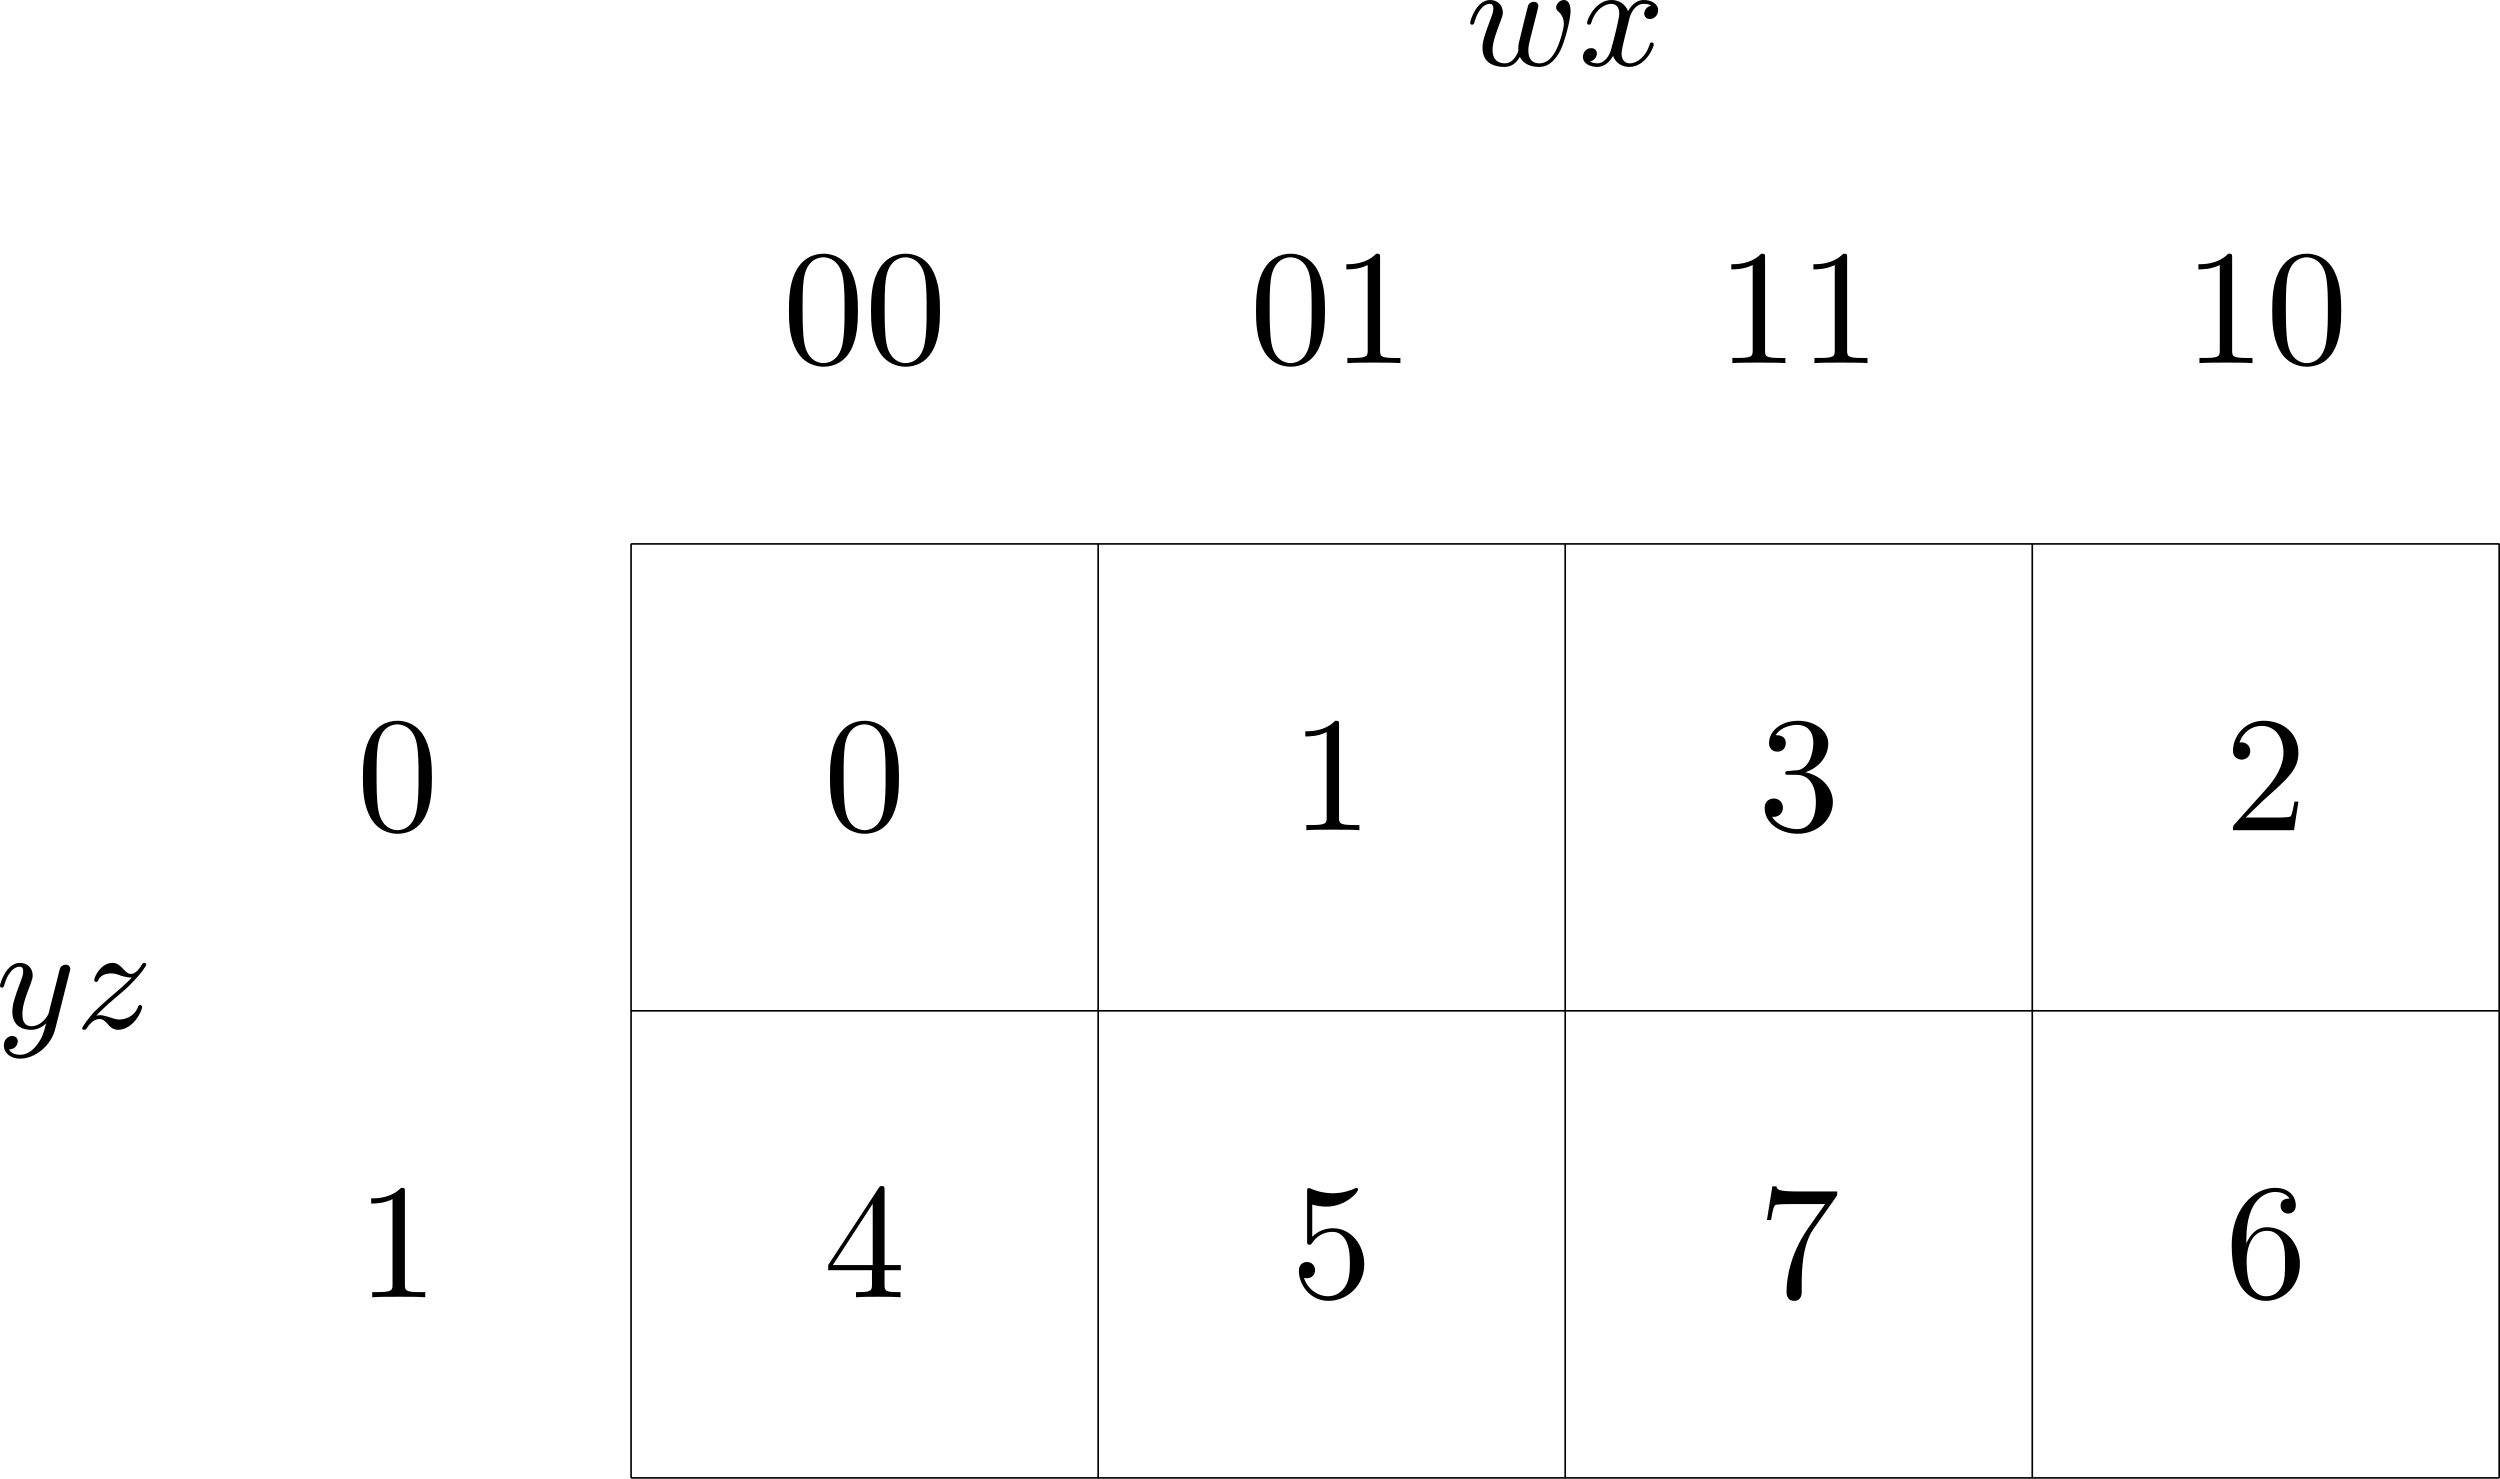
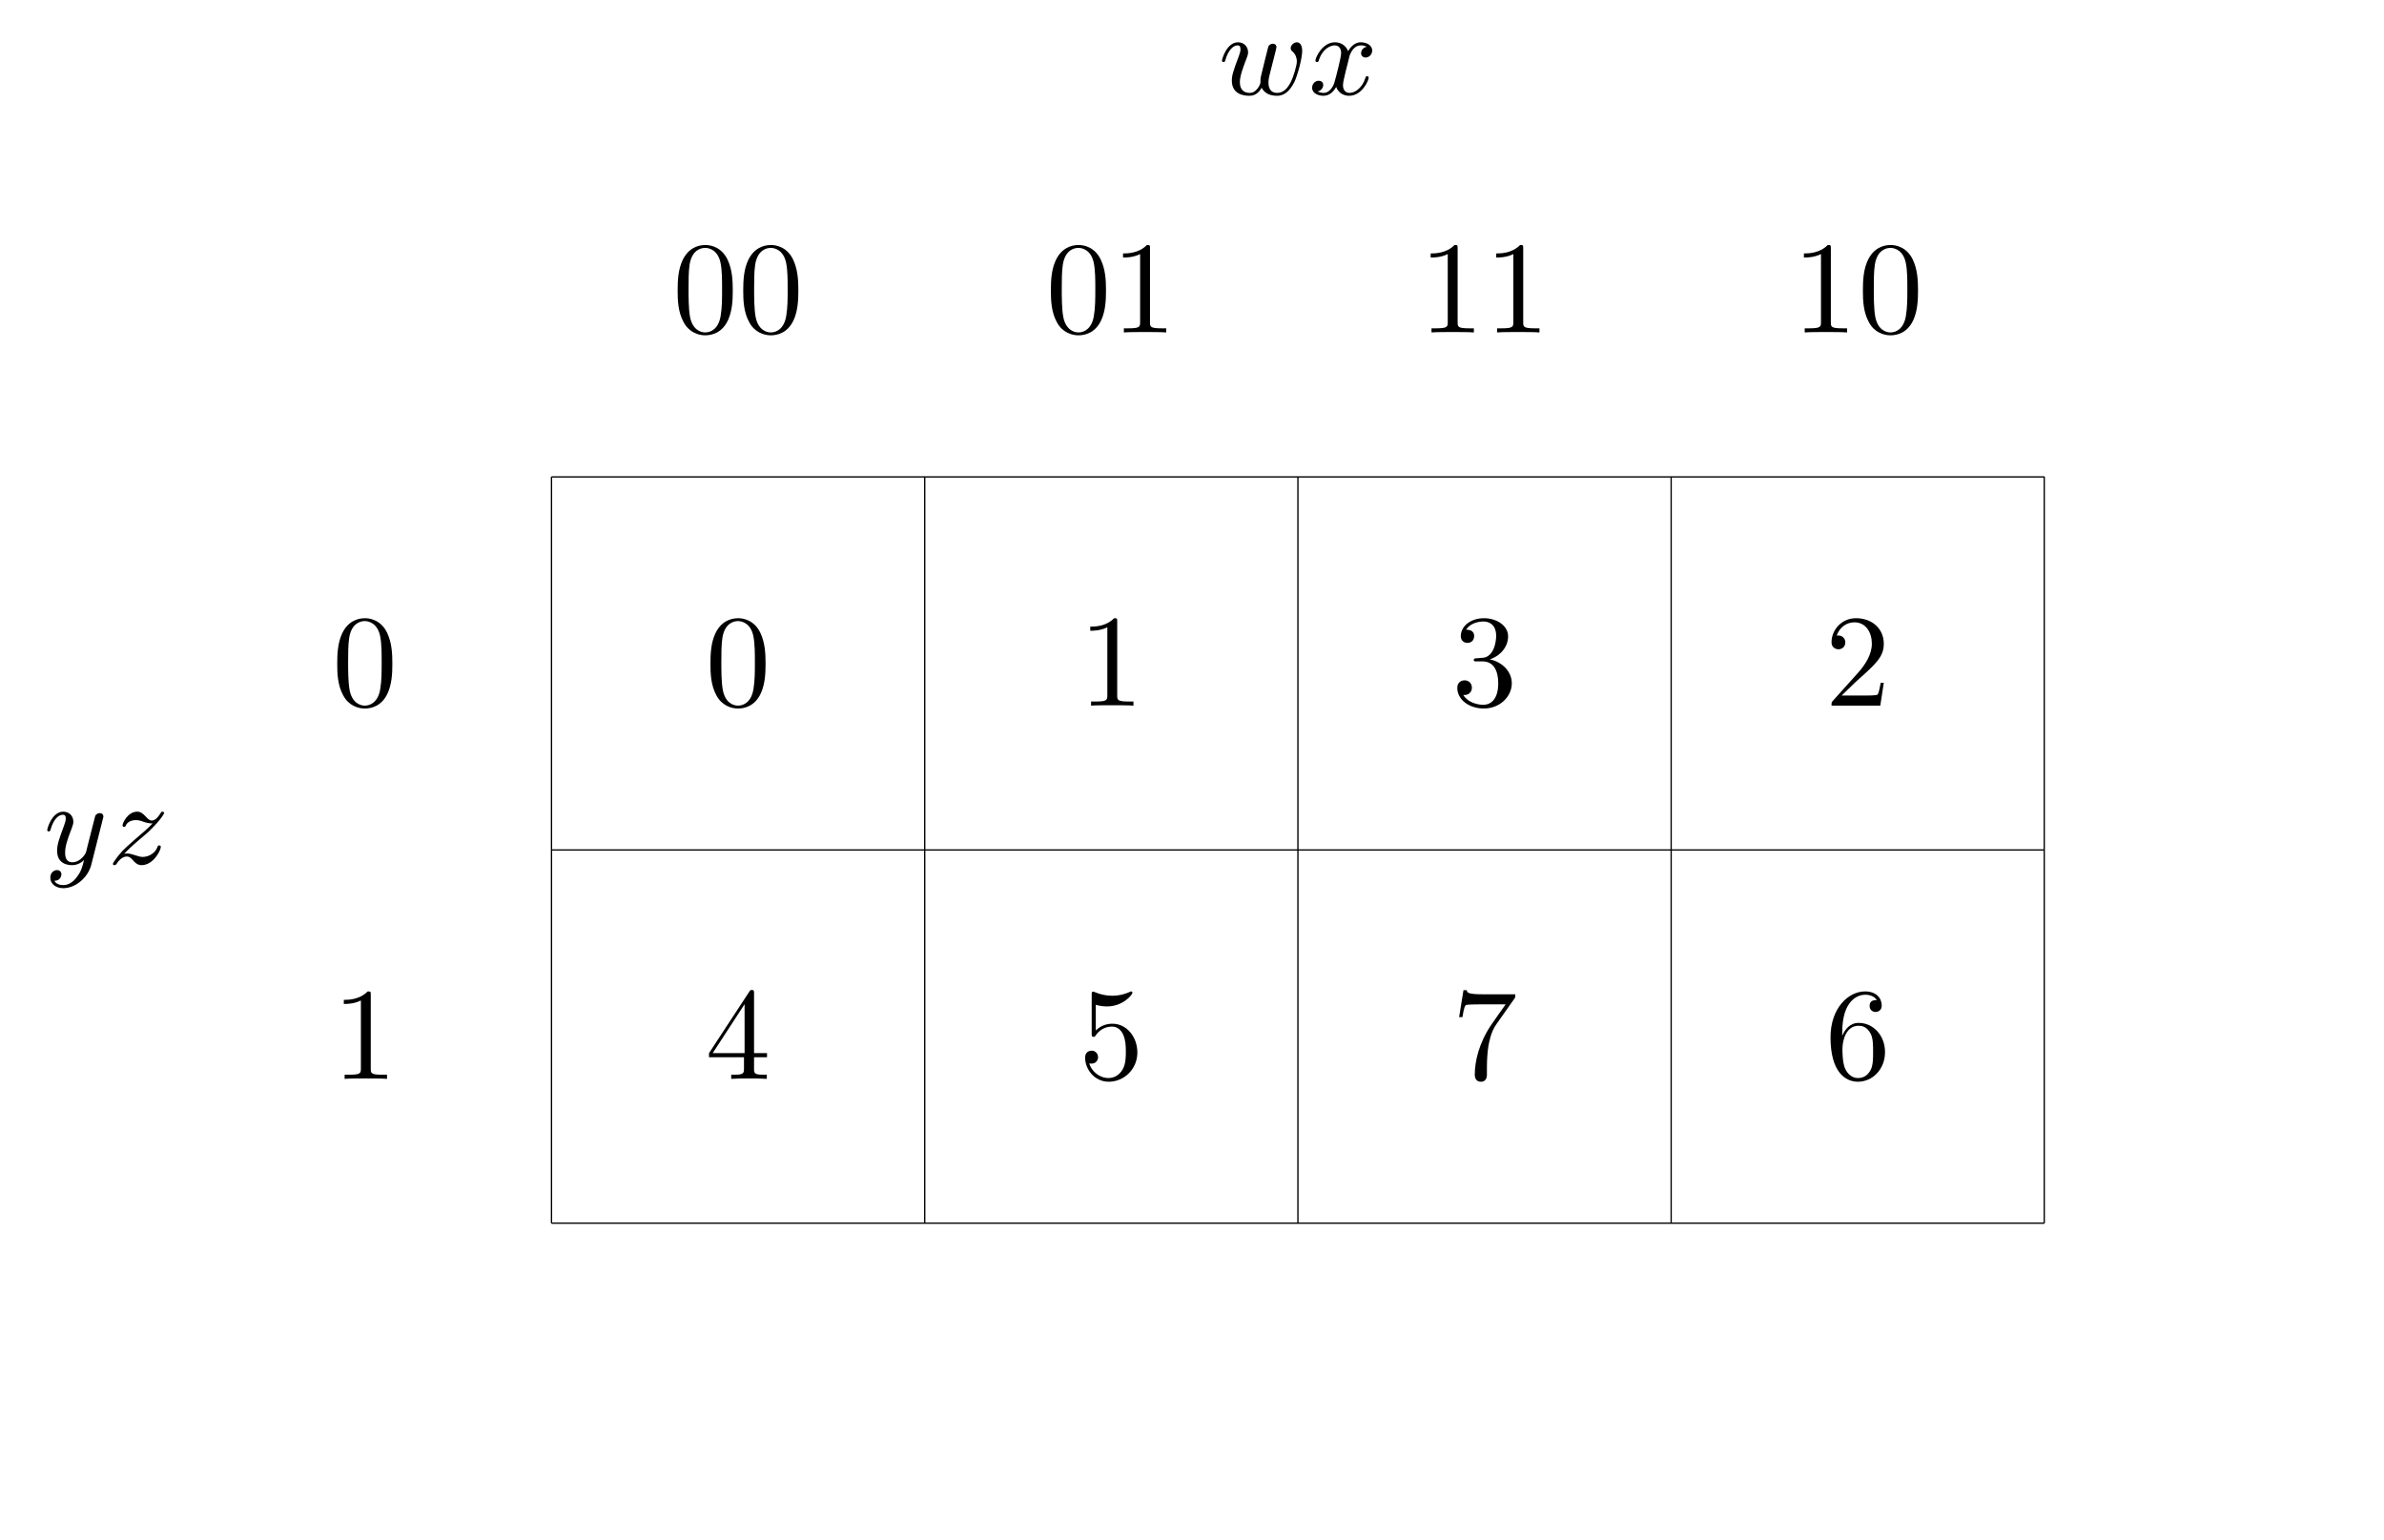
- <svg xmlns="http://www.w3.org/2000/svg" xmlns:xlink="http://www.w3.org/1999/xlink" width="151.725pt" height="89.744pt" viewBox="0 0 151.725 89.744" version="1.1" id="svg126">
+ <svg xmlns="http://www.w3.org/2000/svg" xmlns:xlink="http://www.w3.org/1999/xlink" width="181.067pt" height="116.93pt" viewBox="0 0 181.067 116.93" version="1.1" id="svg126">
  <defs id="defs42">
    <g id="g40">
      <g id="glyph-0-0" />
      <g id="glyph-0-1">
-         <path d="m 4.281,-3.062 c 0.047,-0.188 0.125,-0.5 0.125,-0.547 0,-0.109 -0.078,-0.25 -0.281,-0.25 -0.109,0 -0.281,0.062 -0.344,0.234 -0.016,0.062 -0.453,1.781 -0.5,2.016 C 3.219,-1.391 3.188,-1.25 3.188,-1.031 3.219,-0.812 3.078,-0.609 2.953,-0.438 2.75,-0.188 2.562,-0.125 2.375,-0.125 c -0.328,0 -0.75,-0.141 -0.75,-0.812 0,-0.469 0.234,-1.094 0.516,-1.828 C 2.188,-2.891 2.25,-3.047 2.25,-3.203 2.25,-3.656 1.922,-3.969 1.484,-3.969 c -0.859,0 -1.219,1.281 -1.219,1.391 0,0.078 0.062,0.109 0.125,0.109 0.094,0 0.109,-0.062 0.141,-0.172 0.188,-0.656 0.547,-1.094 0.922,-1.094 0.172,0 0.219,0.109 0.219,0.297 0,0.141 -0.047,0.312 -0.125,0.516 -0.438,1.156 -0.531,1.484 -0.531,1.859 0,1.031 0.875,1.156 1.328,1.156 0.344,0 0.672,-0.141 0.938,-0.609 0.266,0.531 0.828,0.609 1.172,0.609 0.625,0 1.016,-0.469 1.312,-1.047 0.25,-0.531 0.594,-1.812 0.594,-2.359 0,-0.625 -0.328,-0.656 -0.406,-0.656 -0.234,0 -0.469,0.234 -0.469,0.438 0,0.141 0.078,0.219 0.141,0.266 0.25,0.219 0.328,0.516 0.328,0.75 0,0.266 -0.219,1.094 -0.484,1.609 -0.203,0.391 -0.516,0.781 -1,0.781 -0.672,0 -0.672,-0.625 -0.672,-0.797 0,-0.234 0.047,-0.422 0.125,-0.734 z m 0,0" id="path3" />
+         <path d="M 4.281 -3.062 C 4.328 -3.25 4.406 -3.562 4.406 -3.609 C 4.406 -3.719 4.328 -3.859 4.125 -3.859 C 4.016 -3.859 3.844 -3.797 3.781 -3.625 C 3.766 -3.562 3.328 -1.844 3.281 -1.609 C 3.219 -1.391 3.188 -1.25 3.188 -1.031 C 3.219 -0.812 3.078 -0.609 2.953 -0.438 C 2.75 -0.188 2.562 -0.125 2.375 -0.125 C 2.047 -0.125 1.625 -0.266 1.625 -0.938 C 1.625 -1.406 1.859 -2.031 2.141 -2.766 C 2.188 -2.891 2.25 -3.047 2.25 -3.203 C 2.25 -3.656 1.922 -3.969 1.484 -3.969 C 0.625 -3.969 0.266 -2.688 0.266 -2.578 C 0.266 -2.5 0.328 -2.469 0.391 -2.469 C 0.484 -2.469 0.5 -2.531 0.531 -2.641 C 0.719 -3.297 1.078 -3.734 1.453 -3.734 C 1.625 -3.734 1.672 -3.625 1.672 -3.438 C 1.672 -3.297 1.625 -3.125 1.547 -2.922 C 1.109 -1.766 1.016 -1.438 1.016 -1.062 C 1.016 -0.031 1.891 0.094 2.344 0.094 C 2.688 0.094 3.016 -0.047 3.281 -0.516 C 3.547 0.016 4.109 0.094 4.453 0.094 C 5.078 0.094 5.469 -0.375 5.766 -0.953 C 6.016 -1.484 6.359 -2.766 6.359 -3.312 C 6.359 -3.938 6.031 -3.969 5.953 -3.969 C 5.719 -3.969 5.484 -3.734 5.484 -3.531 C 5.484 -3.391 5.562 -3.312 5.625 -3.266 C 5.875 -3.047 5.953 -2.75 5.953 -2.516 C 5.953 -2.25 5.734 -1.422 5.469 -0.906 C 5.266 -0.516 4.953 -0.125 4.469 -0.125 C 3.797 -0.125 3.797 -0.75 3.797 -0.922 C 3.797 -1.156 3.844 -1.344 3.922 -1.656 Z M 4.281 -3.062 " id="path3" />
      </g>
      <g id="glyph-0-2">
-         <path d="m 4.406,-3.625 c -0.328,0.062 -0.422,0.344 -0.422,0.484 0,0.172 0.125,0.328 0.344,0.328 0.25,0 0.5,-0.219 0.5,-0.531 0,-0.422 -0.453,-0.625 -0.875,-0.625 -0.531,0 -0.844,0.484 -0.953,0.672 -0.172,-0.438 -0.562,-0.672 -1,-0.672 -0.953,0 -1.484,1.156 -1.484,1.391 0,0.078 0.062,0.109 0.125,0.109 0.078,0 0.109,-0.047 0.125,-0.109 0.281,-0.891 0.875,-1.156 1.219,-1.156 0.266,0 0.484,0.172 0.484,0.594 0,0.312 -0.375,1.75 -0.5,2.188 C 1.906,-0.688 1.625,-0.125 1.141,-0.125 c -0.188,0 -0.375,-0.062 -0.453,-0.109 C 0.922,-0.281 1.109,-0.5 1.109,-0.719 c 0,-0.234 -0.172,-0.328 -0.344,-0.328 -0.266,0 -0.5,0.219 -0.5,0.531 0,0.438 0.484,0.609 0.859,0.609 0.531,0 0.828,-0.422 0.969,-0.672 0.219,0.594 0.75,0.672 0.984,0.672 0.969,0 1.484,-1.156 1.484,-1.375 0,-0.047 -0.031,-0.109 -0.109,-0.109 -0.109,0 -0.109,0.031 -0.156,0.172 -0.203,0.641 -0.719,1.094 -1.188,1.094 -0.25,0 -0.5,-0.156 -0.5,-0.594 0,-0.203 0.125,-0.688 0.203,-1.031 0.047,-0.156 0.281,-1.125 0.297,-1.188 0.109,-0.328 0.375,-0.797 0.844,-0.797 0.156,0 0.328,0.016 0.453,0.109 z m 0,0" id="path6" />
+         <path d="M 4.406 -3.625 C 4.078 -3.562 3.984 -3.281 3.984 -3.141 C 3.984 -2.969 4.109 -2.812 4.328 -2.812 C 4.578 -2.812 4.828 -3.031 4.828 -3.344 C 4.828 -3.766 4.375 -3.969 3.953 -3.969 C 3.422 -3.969 3.109 -3.484 3 -3.297 C 2.828 -3.734 2.438 -3.969 2 -3.969 C 1.047 -3.969 0.516 -2.812 0.516 -2.578 C 0.516 -2.5 0.578 -2.469 0.641 -2.469 C 0.719 -2.469 0.75 -2.516 0.766 -2.578 C 1.047 -3.469 1.641 -3.734 1.984 -3.734 C 2.25 -3.734 2.469 -3.562 2.469 -3.141 C 2.469 -2.828 2.094 -1.391 1.969 -0.953 C 1.906 -0.688 1.625 -0.125 1.141 -0.125 C 0.953 -0.125 0.766 -0.188 0.688 -0.234 C 0.922 -0.281 1.109 -0.5 1.109 -0.719 C 1.109 -0.953 0.938 -1.047 0.766 -1.047 C 0.5 -1.047 0.266 -0.828 0.266 -0.516 C 0.266 -0.078 0.75 0.094 1.125 0.094 C 1.656 0.094 1.953 -0.328 2.094 -0.578 C 2.312 0.016 2.844 0.094 3.078 0.094 C 4.047 0.094 4.562 -1.062 4.562 -1.281 C 4.562 -1.328 4.531 -1.391 4.453 -1.391 C 4.344 -1.391 4.344 -1.359 4.297 -1.219 C 4.094 -0.578 3.578 -0.125 3.109 -0.125 C 2.859 -0.125 2.609 -0.281 2.609 -0.719 C 2.609 -0.922 2.734 -1.406 2.812 -1.75 C 2.859 -1.906 3.094 -2.875 3.109 -2.938 C 3.219 -3.266 3.484 -3.734 3.953 -3.734 C 4.109 -3.734 4.281 -3.719 4.406 -3.625 Z M 4.406 -3.625 " id="path6" />
      </g>
      <g id="glyph-0-3">
-         <path d="M 4.5,-3.453 C 4.516,-3.5 4.531,-3.547 4.531,-3.609 c 0,-0.109 -0.078,-0.25 -0.281,-0.25 -0.109,0 -0.281,0.062 -0.344,0.234 C 3.891,-3.594 3.797,-3.219 3.75,-3.016 l -0.453,1.781 c -0.062,0.266 -0.062,0.281 -0.094,0.359 0,0.047 -0.375,0.75 -1.031,0.75 C 1.625,-0.125 1.625,-0.688 1.625,-0.859 c 0,-0.406 0.109,-0.844 0.5,-1.844 0.078,-0.219 0.125,-0.344 0.125,-0.5 0,-0.453 -0.328,-0.766 -0.766,-0.766 -0.859,0 -1.219,1.281 -1.219,1.391 0,0.078 0.062,0.109 0.125,0.109 0.094,0 0.109,-0.062 0.141,-0.172 0.188,-0.672 0.547,-1.094 0.922,-1.094 0.219,0 0.219,0.172 0.219,0.297 0,0.141 -0.047,0.312 -0.125,0.516 -0.422,1.125 -0.531,1.5 -0.531,1.922 0,1 0.812,1.094 1.141,1.094 0.438,0 0.75,-0.234 0.906,-0.391 C 2.953,0.156 2.859,0.562 2.5,1.016 2.234,1.375 1.875,1.609 1.484,1.609 1.234,1.609 0.938,1.531 0.812,1.281 1.281,1.281 1.344,0.875 1.344,0.797 1.344,0.594 1.203,0.469 1,0.469 c -0.203,0 -0.5,0.172 -0.5,0.578 0,0.469 0.422,0.797 0.984,0.797 0.906,0 1.891,-0.781 2.141,-1.828 z m 0,0" id="path9" />
+         <path d="M 4.5 -3.453 C 4.516 -3.5 4.531 -3.547 4.531 -3.609 C 4.531 -3.719 4.453 -3.859 4.25 -3.859 C 4.141 -3.859 3.969 -3.797 3.906 -3.625 C 3.891 -3.594 3.797 -3.219 3.75 -3.016 L 3.297 -1.234 C 3.234 -0.969 3.234 -0.953 3.203 -0.875 C 3.203 -0.828 2.828 -0.125 2.172 -0.125 C 1.625 -0.125 1.625 -0.688 1.625 -0.859 C 1.625 -1.266 1.734 -1.703 2.125 -2.703 C 2.203 -2.922 2.25 -3.047 2.25 -3.203 C 2.25 -3.656 1.922 -3.969 1.484 -3.969 C 0.625 -3.969 0.266 -2.688 0.266 -2.578 C 0.266 -2.5 0.328 -2.469 0.391 -2.469 C 0.484 -2.469 0.5 -2.531 0.531 -2.641 C 0.719 -3.312 1.078 -3.734 1.453 -3.734 C 1.672 -3.734 1.672 -3.562 1.672 -3.438 C 1.672 -3.297 1.625 -3.125 1.547 -2.922 C 1.125 -1.797 1.016 -1.422 1.016 -1 C 1.016 0 1.828 0.094 2.156 0.094 C 2.594 0.094 2.906 -0.141 3.062 -0.297 C 2.953 0.156 2.859 0.562 2.5 1.016 C 2.234 1.375 1.875 1.609 1.484 1.609 C 1.234 1.609 0.938 1.531 0.812 1.281 C 1.281 1.281 1.344 0.875 1.344 0.797 C 1.344 0.594 1.203 0.469 1 0.469 C 0.797 0.469 0.5 0.641 0.5 1.047 C 0.5 1.516 0.922 1.844 1.484 1.844 C 2.391 1.844 3.375 1.062 3.625 0.016 Z M 4.5 -3.453 " id="path9" />
      </g>
      <g id="glyph-0-4">
-         <path d="m 1.25,-0.766 c 0.188,-0.219 0.672,-0.672 1.062,-1 0.672,-0.562 0.875,-0.75 0.984,-0.875 0.734,-0.719 0.984,-1.172 0.984,-1.219 0,-0.016 0,-0.109 -0.125,-0.109 -0.078,0 -0.094,0.031 -0.141,0.109 -0.109,0.172 -0.359,0.562 -0.656,0.562 -0.188,0 -0.297,-0.109 -0.5,-0.328 -0.219,-0.234 -0.391,-0.344 -0.625,-0.344 -0.688,0 -1.109,0.828 -1.109,1.047 0,0.031 0.016,0.109 0.109,0.109 0.094,0 0.125,-0.062 0.125,-0.078 0.172,-0.438 0.703,-0.438 0.781,-0.438 0.203,0 0.422,0.062 0.609,0.141 0.359,0.109 0.516,0.109 0.656,0.109 -0.281,0.312 -0.781,0.75 -1.359,1.234 C 1.609,-1.469 1.328,-1.188 1.125,-1 0.797,-0.641 0.391,-0.094 0.391,0 c 0,0.062 0.047,0.094 0.125,0.094 0.078,0 0.094,-0.031 0.141,-0.078 C 1,-0.531 1.344,-0.562 1.438,-0.562 c 0.219,0 0.344,0.125 0.547,0.359 C 2.188,0.031 2.391,0.094 2.562,0.094 c 0.922,0 1.469,-1.141 1.469,-1.391 0,-0.078 -0.062,-0.109 -0.125,-0.109 -0.094,0 -0.109,0.062 -0.125,0.109 -0.25,0.656 -0.891,0.766 -1.125,0.766 -0.156,0 -0.344,-0.047 -0.609,-0.141 -0.188,-0.047 -0.391,-0.125 -0.578,-0.125 -0.094,0 -0.188,0.031 -0.219,0.031 z m 0,0" id="path12" />
+         <path d="M 1.25 -0.766 C 1.438 -0.984 1.922 -1.438 2.312 -1.766 C 2.984 -2.328 3.188 -2.516 3.297 -2.641 C 4.031 -3.359 4.281 -3.812 4.281 -3.859 C 4.281 -3.875 4.281 -3.969 4.156 -3.969 C 4.078 -3.969 4.062 -3.938 4.016 -3.859 C 3.906 -3.688 3.656 -3.297 3.359 -3.297 C 3.172 -3.297 3.062 -3.406 2.859 -3.625 C 2.641 -3.859 2.469 -3.969 2.234 -3.969 C 1.547 -3.969 1.125 -3.141 1.125 -2.922 C 1.125 -2.891 1.141 -2.812 1.234 -2.812 C 1.328 -2.812 1.359 -2.875 1.359 -2.891 C 1.531 -3.328 2.062 -3.328 2.141 -3.328 C 2.344 -3.328 2.562 -3.266 2.75 -3.188 C 3.109 -3.078 3.266 -3.078 3.406 -3.078 C 3.125 -2.766 2.625 -2.328 2.047 -1.844 C 1.609 -1.469 1.328 -1.188 1.125 -1 C 0.797 -0.641 0.391 -0.094 0.391 0 C 0.391 0.062 0.438 0.094 0.516 0.094 C 0.594 0.094 0.609 0.062 0.656 0.016 C 1 -0.531 1.344 -0.562 1.438 -0.562 C 1.656 -0.562 1.781 -0.438 1.984 -0.203 C 2.188 0.031 2.391 0.094 2.562 0.094 C 3.484 0.094 4.031 -1.047 4.031 -1.297 C 4.031 -1.375 3.969 -1.406 3.906 -1.406 C 3.812 -1.406 3.797 -1.344 3.781 -1.297 C 3.531 -0.641 2.891 -0.531 2.656 -0.531 C 2.5 -0.531 2.312 -0.578 2.047 -0.672 C 1.859 -0.719 1.656 -0.797 1.469 -0.797 C 1.375 -0.797 1.281 -0.766 1.25 -0.766 Z M 1.25 -0.766 " id="path12" />
      </g>
      <g id="glyph-1-0" />
      <g id="glyph-1-1">
-         <path d="m 4.578,-3.188 c 0,-0.797 -0.047,-1.594 -0.391,-2.328 -0.453,-0.969 -1.281,-1.125 -1.688,-1.125 -0.609,0 -1.328,0.266 -1.75,1.188 -0.312,0.688 -0.359,1.469 -0.359,2.266 0,0.75 0.031,1.641 0.453,2.406 0.422,0.797 1.156,1 1.641,1 0.531,0 1.297,-0.203 1.734,-1.156 0.312,-0.688 0.359,-1.469 0.359,-2.25 z M 2.484,0 C 2.094,0 1.5,-0.25 1.328,-1.203 1.219,-1.797 1.219,-2.719 1.219,-3.312 c 0,-0.641 0,-1.297 0.078,-1.828 0.188,-1.188 0.938,-1.281 1.188,-1.281 0.328,0 0.984,0.188 1.172,1.172 0.109,0.562 0.109,1.312 0.109,1.938 0,0.75 0,1.422 -0.109,2.062 C 3.5,-0.297 2.938,0 2.484,0 Z m 0,0" id="path16" />
+         <path d="M 4.578 -3.188 C 4.578 -3.984 4.531 -4.781 4.188 -5.516 C 3.734 -6.484 2.906 -6.641 2.5 -6.641 C 1.891 -6.641 1.172 -6.375 0.75 -5.453 C 0.438 -4.766 0.391 -3.984 0.391 -3.188 C 0.391 -2.438 0.422 -1.547 0.844 -0.781 C 1.266 0.016 2 0.219 2.484 0.219 C 3.016 0.219 3.781 0.016 4.219 -0.938 C 4.531 -1.625 4.578 -2.406 4.578 -3.188 Z M 2.484 0 C 2.094 0 1.5 -0.25 1.328 -1.203 C 1.219 -1.797 1.219 -2.719 1.219 -3.312 C 1.219 -3.953 1.219 -4.609 1.297 -5.141 C 1.484 -6.328 2.234 -6.422 2.484 -6.422 C 2.812 -6.422 3.469 -6.234 3.656 -5.25 C 3.766 -4.688 3.766 -3.938 3.766 -3.312 C 3.766 -2.562 3.766 -1.891 3.656 -1.25 C 3.5 -0.297 2.938 0 2.484 0 Z M 2.484 0 " id="path16" />
      </g>
      <g id="glyph-1-2">
-         <path d="m 2.938,-6.375 c 0,-0.25 0,-0.266 -0.234,-0.266 C 2.078,-6 1.203,-6 0.891,-6 v 0.312 c 0.203,0 0.781,0 1.297,-0.266 v 5.172 c 0,0.359 -0.031,0.469 -0.922,0.469 h -0.312 V 0 c 0.344,-0.031 1.203,-0.031 1.609,-0.031 0.391,0 1.266,0 1.609,0.031 v -0.312 h -0.312 c -0.906,0 -0.922,-0.109 -0.922,-0.469 z m 0,0" id="path19" />
+         <path d="M 2.938 -6.375 C 2.938 -6.625 2.938 -6.641 2.703 -6.641 C 2.078 -6 1.203 -6 0.891 -6 L 0.891 -5.688 C 1.094 -5.688 1.672 -5.688 2.188 -5.953 L 2.188 -0.781 C 2.188 -0.422 2.156 -0.312 1.266 -0.312 L 0.953 -0.312 L 0.953 0 C 1.297 -0.031 2.156 -0.031 2.562 -0.031 C 2.953 -0.031 3.828 -0.031 4.172 0 L 4.172 -0.312 L 3.859 -0.312 C 2.953 -0.312 2.938 -0.422 2.938 -0.781 Z M 2.938 -6.375 " id="path19" />
      </g>
      <g id="glyph-1-3">
-         <path d="m 1.266,-0.766 1.062,-1.031 c 1.547,-1.375 2.141,-1.906 2.141,-2.906 0,-1.141 -0.891,-1.938 -2.109,-1.938 -1.125,0 -1.859,0.922 -1.859,1.812 0,0.547 0.5,0.547 0.531,0.547 0.172,0 0.516,-0.109 0.516,-0.531 0,-0.25 -0.188,-0.516 -0.531,-0.516 -0.078,0 -0.094,0 -0.125,0.016 0.219,-0.656 0.766,-1.016 1.344,-1.016 0.906,0 1.328,0.812 1.328,1.625 C 3.562,-3.906 3.078,-3.125 2.516,-2.5 l -1.906,2.125 C 0.5,-0.266 0.5,-0.234 0.5,0 H 4.203 L 4.469,-1.734 H 4.234 C 4.172,-1.438 4.109,-1 4,-0.844 3.938,-0.766 3.281,-0.766 3.062,-0.766 Z m 0,0" id="path22" />
+         <path d="M 1.266 -0.766 L 2.328 -1.797 C 3.875 -3.172 4.469 -3.703 4.469 -4.703 C 4.469 -5.844 3.578 -6.641 2.359 -6.641 C 1.234 -6.641 0.5 -5.719 0.5 -4.828 C 0.5 -4.281 1 -4.281 1.031 -4.281 C 1.203 -4.281 1.547 -4.391 1.547 -4.812 C 1.547 -5.062 1.359 -5.328 1.016 -5.328 C 0.938 -5.328 0.922 -5.328 0.891 -5.312 C 1.109 -5.969 1.656 -6.328 2.234 -6.328 C 3.141 -6.328 3.562 -5.516 3.562 -4.703 C 3.562 -3.906 3.078 -3.125 2.516 -2.5 L 0.609 -0.375 C 0.5 -0.266 0.5 -0.234 0.5 0 L 4.203 0 L 4.469 -1.734 L 4.234 -1.734 C 4.172 -1.438 4.109 -1 4 -0.844 C 3.938 -0.766 3.281 -0.766 3.062 -0.766 Z M 1.266 -0.766 " id="path22" />
      </g>
      <g id="glyph-1-4">
-         <path d="m 2.891,-3.516 c 0.812,-0.266 1.391,-0.953 1.391,-1.75 0,-0.812 -0.875,-1.375 -1.828,-1.375 -1,0 -1.766,0.594 -1.766,1.359 0,0.328 0.219,0.516 0.516,0.516 0.297,0 0.5,-0.219 0.5,-0.516 0,-0.484 -0.469,-0.484 -0.609,-0.484 0.297,-0.5 0.953,-0.625 1.312,-0.625 0.422,0 0.969,0.219 0.969,1.109 0,0.125 -0.031,0.703 -0.281,1.141 C 2.797,-3.656 2.453,-3.625 2.203,-3.625 2.125,-3.609 1.891,-3.594 1.812,-3.594 c -0.078,0.016 -0.141,0.031 -0.141,0.125 0,0.109 0.062,0.109 0.234,0.109 h 0.438 c 0.812,0 1.188,0.672 1.188,1.656 0,1.359 -0.688,1.641 -1.125,1.641 -0.438,0 -1.188,-0.172 -1.531,-0.75 0.344,0.047 0.656,-0.172 0.656,-0.547 0,-0.359 -0.266,-0.562 -0.547,-0.562 -0.25,0 -0.562,0.141 -0.562,0.578 0,0.906 0.922,1.562 2.016,1.562 1.219,0 2.125,-0.906 2.125,-1.922 0,-0.812 -0.641,-1.594 -1.672,-1.812 z m 0,0" id="path25" />
+         <path d="M 2.891 -3.516 C 3.703 -3.781 4.281 -4.469 4.281 -5.266 C 4.281 -6.078 3.406 -6.641 2.453 -6.641 C 1.453 -6.641 0.688 -6.047 0.688 -5.281 C 0.688 -4.953 0.906 -4.766 1.203 -4.766 C 1.5 -4.766 1.703 -4.984 1.703 -5.281 C 1.703 -5.766 1.234 -5.766 1.094 -5.766 C 1.391 -6.266 2.047 -6.391 2.406 -6.391 C 2.828 -6.391 3.375 -6.172 3.375 -5.281 C 3.375 -5.156 3.344 -4.578 3.094 -4.141 C 2.797 -3.656 2.453 -3.625 2.203 -3.625 C 2.125 -3.609 1.891 -3.594 1.812 -3.594 C 1.734 -3.578 1.672 -3.562 1.672 -3.469 C 1.672 -3.359 1.734 -3.359 1.906 -3.359 L 2.344 -3.359 C 3.156 -3.359 3.531 -2.688 3.531 -1.703 C 3.531 -0.344 2.844 -0.062 2.406 -0.062 C 1.969 -0.062 1.219 -0.234 0.875 -0.812 C 1.219 -0.766 1.531 -0.984 1.531 -1.359 C 1.531 -1.719 1.266 -1.922 0.984 -1.922 C 0.734 -1.922 0.422 -1.781 0.422 -1.344 C 0.422 -0.438 1.344 0.219 2.438 0.219 C 3.656 0.219 4.562 -0.688 4.562 -1.703 C 4.562 -2.516 3.922 -3.297 2.891 -3.516 Z M 2.891 -3.516 " id="path25" />
      </g>
      <g id="glyph-1-5">
-         <path d="m 2.938,-1.641 v 0.859 c 0,0.359 -0.031,0.469 -0.766,0.469 H 1.969 V 0 C 2.375,-0.031 2.891,-0.031 3.312,-0.031 c 0.422,0 0.938,0 1.359,0.031 v -0.312 h -0.219 c -0.734,0 -0.75,-0.109 -0.75,-0.469 V -1.641 H 4.688 v -0.312 H 3.703 v -4.531 c 0,-0.203 0,-0.266 -0.172,-0.266 -0.078,0 -0.109,0 -0.188,0.125 l -3.062,4.672 v 0.312 z m 0.047,-0.312 H 0.562 l 2.422,-3.719 z m 0,0" id="path28" />
+         <path d="M 2.938 -1.641 L 2.938 -0.781 C 2.938 -0.422 2.906 -0.312 2.172 -0.312 L 1.969 -0.312 L 1.969 0 C 2.375 -0.031 2.891 -0.031 3.312 -0.031 C 3.734 -0.031 4.25 -0.031 4.672 0 L 4.672 -0.312 L 4.453 -0.312 C 3.719 -0.312 3.703 -0.422 3.703 -0.781 L 3.703 -1.641 L 4.688 -1.641 L 4.688 -1.953 L 3.703 -1.953 L 3.703 -6.484 C 3.703 -6.688 3.703 -6.75 3.531 -6.75 C 3.453 -6.75 3.422 -6.75 3.344 -6.625 L 0.281 -1.953 L 0.281 -1.641 Z M 2.984 -1.953 L 0.562 -1.953 L 2.984 -5.672 Z M 2.984 -1.953 " id="path28" />
      </g>
      <g id="glyph-1-6">
-         <path d="m 4.469,-2 c 0,-1.188 -0.812,-2.188 -1.891,-2.188 -0.469,0 -0.906,0.156 -1.266,0.516 V -5.625 c 0.203,0.062 0.531,0.125 0.844,0.125 1.234,0 1.938,-0.906 1.938,-1.031 0,-0.062 -0.031,-0.109 -0.109,-0.109 0,0 -0.031,0 -0.078,0.031 C 3.703,-6.516 3.219,-6.312 2.547,-6.312 2.156,-6.312 1.688,-6.391 1.219,-6.594 1.141,-6.625 1.125,-6.625 1.109,-6.625 1,-6.625 1,-6.547 1,-6.391 V -3.438 c 0,0.172 0,0.25 0.141,0.25 0.078,0 0.094,-0.016 0.141,-0.078 C 1.391,-3.422 1.75,-3.969 2.562,-3.969 c 0.516,0 0.766,0.453 0.844,0.641 0.156,0.375 0.188,0.75 0.188,1.25 0,0.359 0,0.953 -0.25,1.375 C 3.109,-0.312 2.734,-0.062 2.281,-0.062 c -0.719,0 -1.297,-0.531 -1.469,-1.109 0.031,0 0.062,0.016 0.172,0.016 0.328,0 0.5,-0.25 0.5,-0.484 0,-0.25 -0.172,-0.5 -0.5,-0.5 C 0.844,-2.141 0.5,-2.062 0.5,-1.609 0.5,-0.75 1.188,0.219 2.297,0.219 3.453,0.219 4.469,-0.734 4.469,-2 Z m 0,0" id="path31" />
+         <path d="M 4.469 -2 C 4.469 -3.188 3.656 -4.188 2.578 -4.188 C 2.109 -4.188 1.672 -4.031 1.312 -3.672 L 1.312 -5.625 C 1.516 -5.562 1.844 -5.5 2.156 -5.5 C 3.391 -5.5 4.094 -6.406 4.094 -6.531 C 4.094 -6.594 4.062 -6.641 3.984 -6.641 C 3.984 -6.641 3.953 -6.641 3.906 -6.609 C 3.703 -6.516 3.219 -6.312 2.547 -6.312 C 2.156 -6.312 1.688 -6.391 1.219 -6.594 C 1.141 -6.625 1.125 -6.625 1.109 -6.625 C 1 -6.625 1 -6.547 1 -6.391 L 1 -3.438 C 1 -3.266 1 -3.188 1.141 -3.188 C 1.219 -3.188 1.234 -3.203 1.281 -3.266 C 1.391 -3.422 1.75 -3.969 2.562 -3.969 C 3.078 -3.969 3.328 -3.516 3.406 -3.328 C 3.562 -2.953 3.594 -2.578 3.594 -2.078 C 3.594 -1.719 3.594 -1.125 3.344 -0.703 C 3.109 -0.312 2.734 -0.062 2.281 -0.062 C 1.562 -0.062 0.984 -0.594 0.812 -1.172 C 0.844 -1.172 0.875 -1.156 0.984 -1.156 C 1.312 -1.156 1.484 -1.406 1.484 -1.641 C 1.484 -1.891 1.312 -2.141 0.984 -2.141 C 0.844 -2.141 0.5 -2.062 0.5 -1.609 C 0.5 -0.75 1.188 0.219 2.297 0.219 C 3.453 0.219 4.469 -0.734 4.469 -2 Z M 4.469 -2 " id="path31" />
      </g>
      <g id="glyph-1-7">
-         <path d="m 1.312,-3.266 v -0.25 c 0,-2.516 1.234,-2.875 1.75,-2.875 0.234,0 0.656,0.062 0.875,0.406 -0.156,0 -0.547,0 -0.547,0.438 0,0.312 0.234,0.469 0.453,0.469 0.156,0 0.469,-0.094 0.469,-0.484 0,-0.594 -0.438,-1.078 -1.266,-1.078 -1.281,0 -2.625,1.281 -2.625,3.484 0,2.672 1.156,3.375 2.078,3.375 1.109,0 2.062,-0.938 2.062,-2.25 0,-1.266 -0.891,-2.219 -2,-2.219 -0.672,0 -1.047,0.5 -1.25,0.984 z M 2.5,-0.062 c -0.625,0 -0.922,-0.594 -0.984,-0.75 -0.188,-0.469 -0.188,-1.266 -0.188,-1.438 0,-0.781 0.328,-1.781 1.219,-1.781 0.172,0 0.625,0 0.938,0.625 0.172,0.359 0.172,0.875 0.172,1.359 0,0.484 0,0.984 -0.172,1.344 C 3.188,-0.109 2.734,-0.062 2.5,-0.062 Z m 0,0" id="path34" />
+         <path d="M 1.312 -3.266 L 1.312 -3.516 C 1.312 -6.031 2.547 -6.391 3.062 -6.391 C 3.297 -6.391 3.719 -6.328 3.938 -5.984 C 3.781 -5.984 3.391 -5.984 3.391 -5.547 C 3.391 -5.234 3.625 -5.078 3.844 -5.078 C 4 -5.078 4.312 -5.172 4.312 -5.562 C 4.312 -6.156 3.875 -6.641 3.047 -6.641 C 1.766 -6.641 0.422 -5.359 0.422 -3.156 C 0.422 -0.484 1.578 0.219 2.5 0.219 C 3.609 0.219 4.562 -0.719 4.562 -2.031 C 4.562 -3.297 3.672 -4.25 2.562 -4.25 C 1.891 -4.25 1.516 -3.75 1.312 -3.266 Z M 2.5 -0.062 C 1.875 -0.062 1.578 -0.656 1.516 -0.812 C 1.328 -1.281 1.328 -2.078 1.328 -2.25 C 1.328 -3.031 1.656 -4.031 2.547 -4.031 C 2.719 -4.031 3.172 -4.031 3.484 -3.406 C 3.656 -3.047 3.656 -2.531 3.656 -2.047 C 3.656 -1.562 3.656 -1.062 3.484 -0.703 C 3.188 -0.109 2.734 -0.062 2.5 -0.062 Z M 2.5 -0.062 " id="path34" />
      </g>
      <g id="glyph-1-8">
-         <path d="m 4.75,-6.078 c 0.078,-0.109 0.078,-0.125 0.078,-0.344 H 2.406 c -1.203,0 -1.234,-0.125 -1.266,-0.312 h -0.25 L 0.562,-4.688 h 0.25 c 0.031,-0.156 0.109,-0.781 0.25,-0.906 0.062,-0.062 0.844,-0.062 0.969,-0.062 h 2.062 C 3.984,-5.5 3.203,-4.406 2.984,-4.078 2.078,-2.734 1.75,-1.344 1.75,-0.328 c 0,0.094 0,0.547 0.469,0.547 0.453,0 0.453,-0.453 0.453,-0.547 V -0.844 c 0,-0.547 0.031,-1.094 0.109,-1.625 0.047,-0.234 0.172,-1.094 0.625,-1.703 z m 0,0" id="path37" />
+         <path d="M 4.75 -6.078 C 4.828 -6.188 4.828 -6.203 4.828 -6.422 L 2.406 -6.422 C 1.203 -6.422 1.172 -6.547 1.141 -6.734 L 0.891 -6.734 L 0.562 -4.688 L 0.812 -4.688 C 0.844 -4.844 0.922 -5.469 1.062 -5.594 C 1.125 -5.656 1.906 -5.656 2.031 -5.656 L 4.094 -5.656 C 3.984 -5.5 3.203 -4.406 2.984 -4.078 C 2.078 -2.734 1.75 -1.344 1.75 -0.328 C 1.75 -0.234 1.75 0.219 2.219 0.219 C 2.672 0.219 2.672 -0.234 2.672 -0.328 L 2.672 -0.844 C 2.672 -1.391 2.703 -1.938 2.781 -2.469 C 2.828 -2.703 2.953 -3.562 3.406 -4.172 Z M 4.75 -6.078 " id="path37" />
      </g>
    </g>
  </defs>
-   <path fill="none" stroke-width="0.1" stroke-linecap="butt" stroke-linejoin="miter" stroke="#000000" stroke-opacity="1" stroke-miterlimit="10" d="M 38.3,89.694 H 151.687 M 38.3,61.346 H 151.687 M 38.3,33.01 H 151.687 M 38.3,89.694 V 32.999 M 66.648,89.694 V 32.999 M 94.992,89.694 V 32.999 M 123.339,89.694 V 32.999 M 151.675,89.694 V 32.999" id="path44" />
-   <g fill="#000000" fill-opacity="1" id="g48" transform="translate(-3.586625,-3.21225)">
+   <path fill="none" stroke-width="0.1" stroke-linecap="butt" stroke-linejoin="miter" stroke="rgb(0%, 0%, 0%)" stroke-opacity="1" stroke-miterlimit="10" d="M 0.001 -0 L 113.387 -0 M 0.001 28.347 L 113.387 28.347 M 0.001 56.683 L 113.387 56.683 M 0.001 -0 L 0.001 56.695 M 28.348 -0 L 28.348 56.695 M 56.692 -0 L 56.692 56.695 M 85.04 -0 L 85.04 56.695 M 113.376 -0 L 113.376 56.695 " transform="matrix(1, 0, 0, -1, 41.886, 92.906)" id="path44" />
+   <g fill="#000000" fill-opacity="1" id="g48">
    <use xlink:href="#glyph-0-1" x="92.544" y="7.181" id="use46" />
  </g>
-   <g fill="#000000" fill-opacity="1" id="g52" transform="translate(-3.586625,-3.21225)">
+   <g fill="#000000" fill-opacity="1" id="g52">
    <use xlink:href="#glyph-0-2" x="99.391" y="7.181" id="use50" />
  </g>
-   <g fill="#000000" fill-opacity="1" id="g56" transform="translate(-3.586625,-3.21225)">
+   <g fill="#000000" fill-opacity="1" id="g56">
    <use xlink:href="#glyph-0-3" x="3.321" y="65.618" id="use54" />
  </g>
-   <g fill="#000000" fill-opacity="1" id="g60" transform="translate(-3.586625,-3.21225)">
+   <g fill="#000000" fill-opacity="1" id="g60">
    <use xlink:href="#glyph-0-4" x="8.183" y="65.618" id="use58" />
  </g>
-   <g fill="#000000" fill-opacity="1" id="g66" transform="translate(-3.586625,-3.21225)">
+   <g fill="#000000" fill-opacity="1" id="g66">
    <use xlink:href="#glyph-1-1" x="51.077" y="25.25" id="use62" />
    <use xlink:href="#glyph-1-1" x="56.058" y="25.25" id="use64" />
  </g>
-   <g fill="#000000" fill-opacity="1" id="g72" transform="translate(-3.586625,-3.21225)">
+   <g fill="#000000" fill-opacity="1" id="g72">
    <use xlink:href="#glyph-1-1" x="79.424" y="25.25" id="use68" />
    <use xlink:href="#glyph-1-2" x="84.405" y="25.25" id="use70" />
  </g>
-   <g fill="#000000" fill-opacity="1" id="g78" transform="translate(-3.586625,-3.21225)">
+   <g fill="#000000" fill-opacity="1" id="g78">
    <use xlink:href="#glyph-1-2" x="107.77" y="25.25" id="use74" />
    <use xlink:href="#glyph-1-2" x="112.751" y="25.25" id="use76" />
  </g>
-   <g fill="#000000" fill-opacity="1" id="g84" transform="translate(-3.586625,-3.21225)">
+   <g fill="#000000" fill-opacity="1" id="g84">
    <use xlink:href="#glyph-1-2" x="136.117" y="25.25" id="use80" />
    <use xlink:href="#glyph-1-1" x="141.098" y="25.25" id="use82" />
  </g>
-   <g fill="#000000" fill-opacity="1" id="g88" transform="translate(-3.586625,-3.21225)">
+   <g fill="#000000" fill-opacity="1" id="g88">
    <use xlink:href="#glyph-1-1" x="25.222" y="53.596" id="use86" />
  </g>
-   <g fill="#000000" fill-opacity="1" id="g92" transform="translate(-3.586625,-3.21225)">
+   <g fill="#000000" fill-opacity="1" id="g92">
    <use xlink:href="#glyph-1-2" x="25.222" y="81.943" id="use90" />
  </g>
-   <g fill="#000000" fill-opacity="1" id="g96" transform="translate(-3.586625,-3.21225)">
+   <g fill="#000000" fill-opacity="1" id="g96">
    <use xlink:href="#glyph-1-1" x="53.568" y="53.596" id="use94" />
  </g>
-   <g fill="#000000" fill-opacity="1" id="g100" transform="translate(-3.586625,-3.21225)">
+   <g fill="#000000" fill-opacity="1" id="g100">
    <use xlink:href="#glyph-1-2" x="81.915" y="53.596" id="use98" />
  </g>
-   <g fill="#000000" fill-opacity="1" id="g104" transform="translate(-3.586625,-3.21225)">
+   <g fill="#000000" fill-opacity="1" id="g104">
    <use xlink:href="#glyph-1-3" x="138.607" y="53.596" id="use102" />
  </g>
-   <g fill="#000000" fill-opacity="1" id="g108" transform="translate(-3.586625,-3.21225)">
+   <g fill="#000000" fill-opacity="1" id="g108">
    <use xlink:href="#glyph-1-4" x="110.261" y="53.596" id="use106" />
  </g>
-   <g fill="#000000" fill-opacity="1" id="g112" transform="translate(-3.586625,-3.21225)">
+   <g fill="#000000" fill-opacity="1" id="g112">
    <use xlink:href="#glyph-1-5" x="53.568" y="81.943" id="use110" />
  </g>
-   <g fill="#000000" fill-opacity="1" id="g116" transform="translate(-3.586625,-3.21225)">
+   <g fill="#000000" fill-opacity="1" id="g116">
    <use xlink:href="#glyph-1-6" x="81.915" y="81.943" id="use114" />
  </g>
-   <g fill="#000000" fill-opacity="1" id="g120" transform="translate(-3.586625,-3.21225)">
+   <g fill="#000000" fill-opacity="1" id="g120">
    <use xlink:href="#glyph-1-7" x="138.607" y="81.943" id="use118" />
  </g>
-   <g fill="#000000" fill-opacity="1" id="g124" transform="translate(-3.586625,-3.21225)">
+   <g fill="#000000" fill-opacity="1" id="g124">
    <use xlink:href="#glyph-1-8" x="110.261" y="81.943" id="use122" />
  </g>
</svg>
